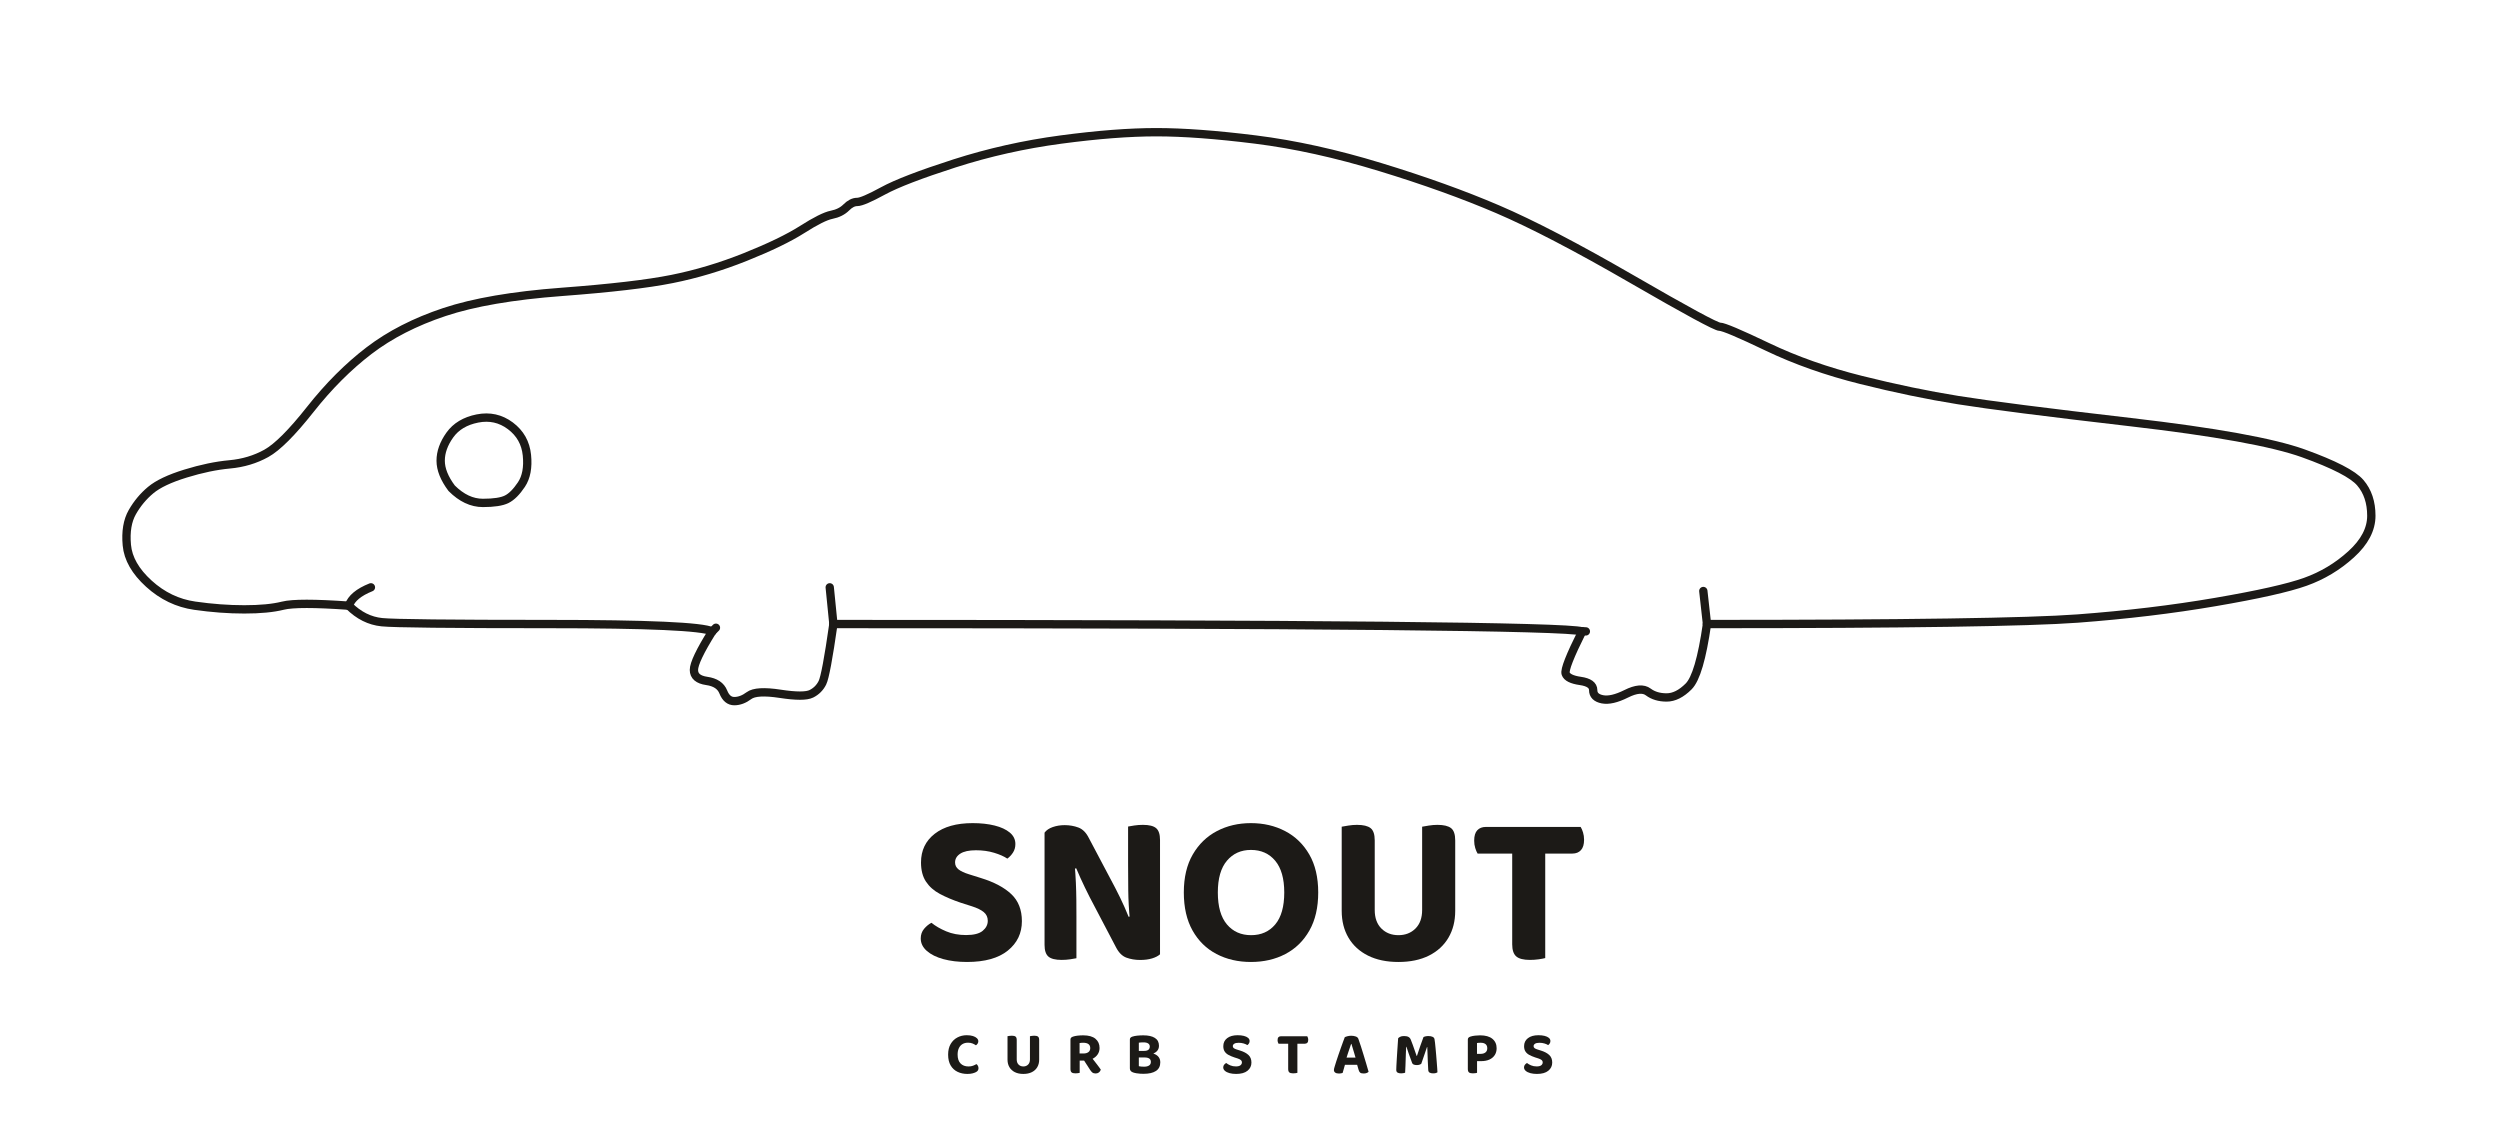
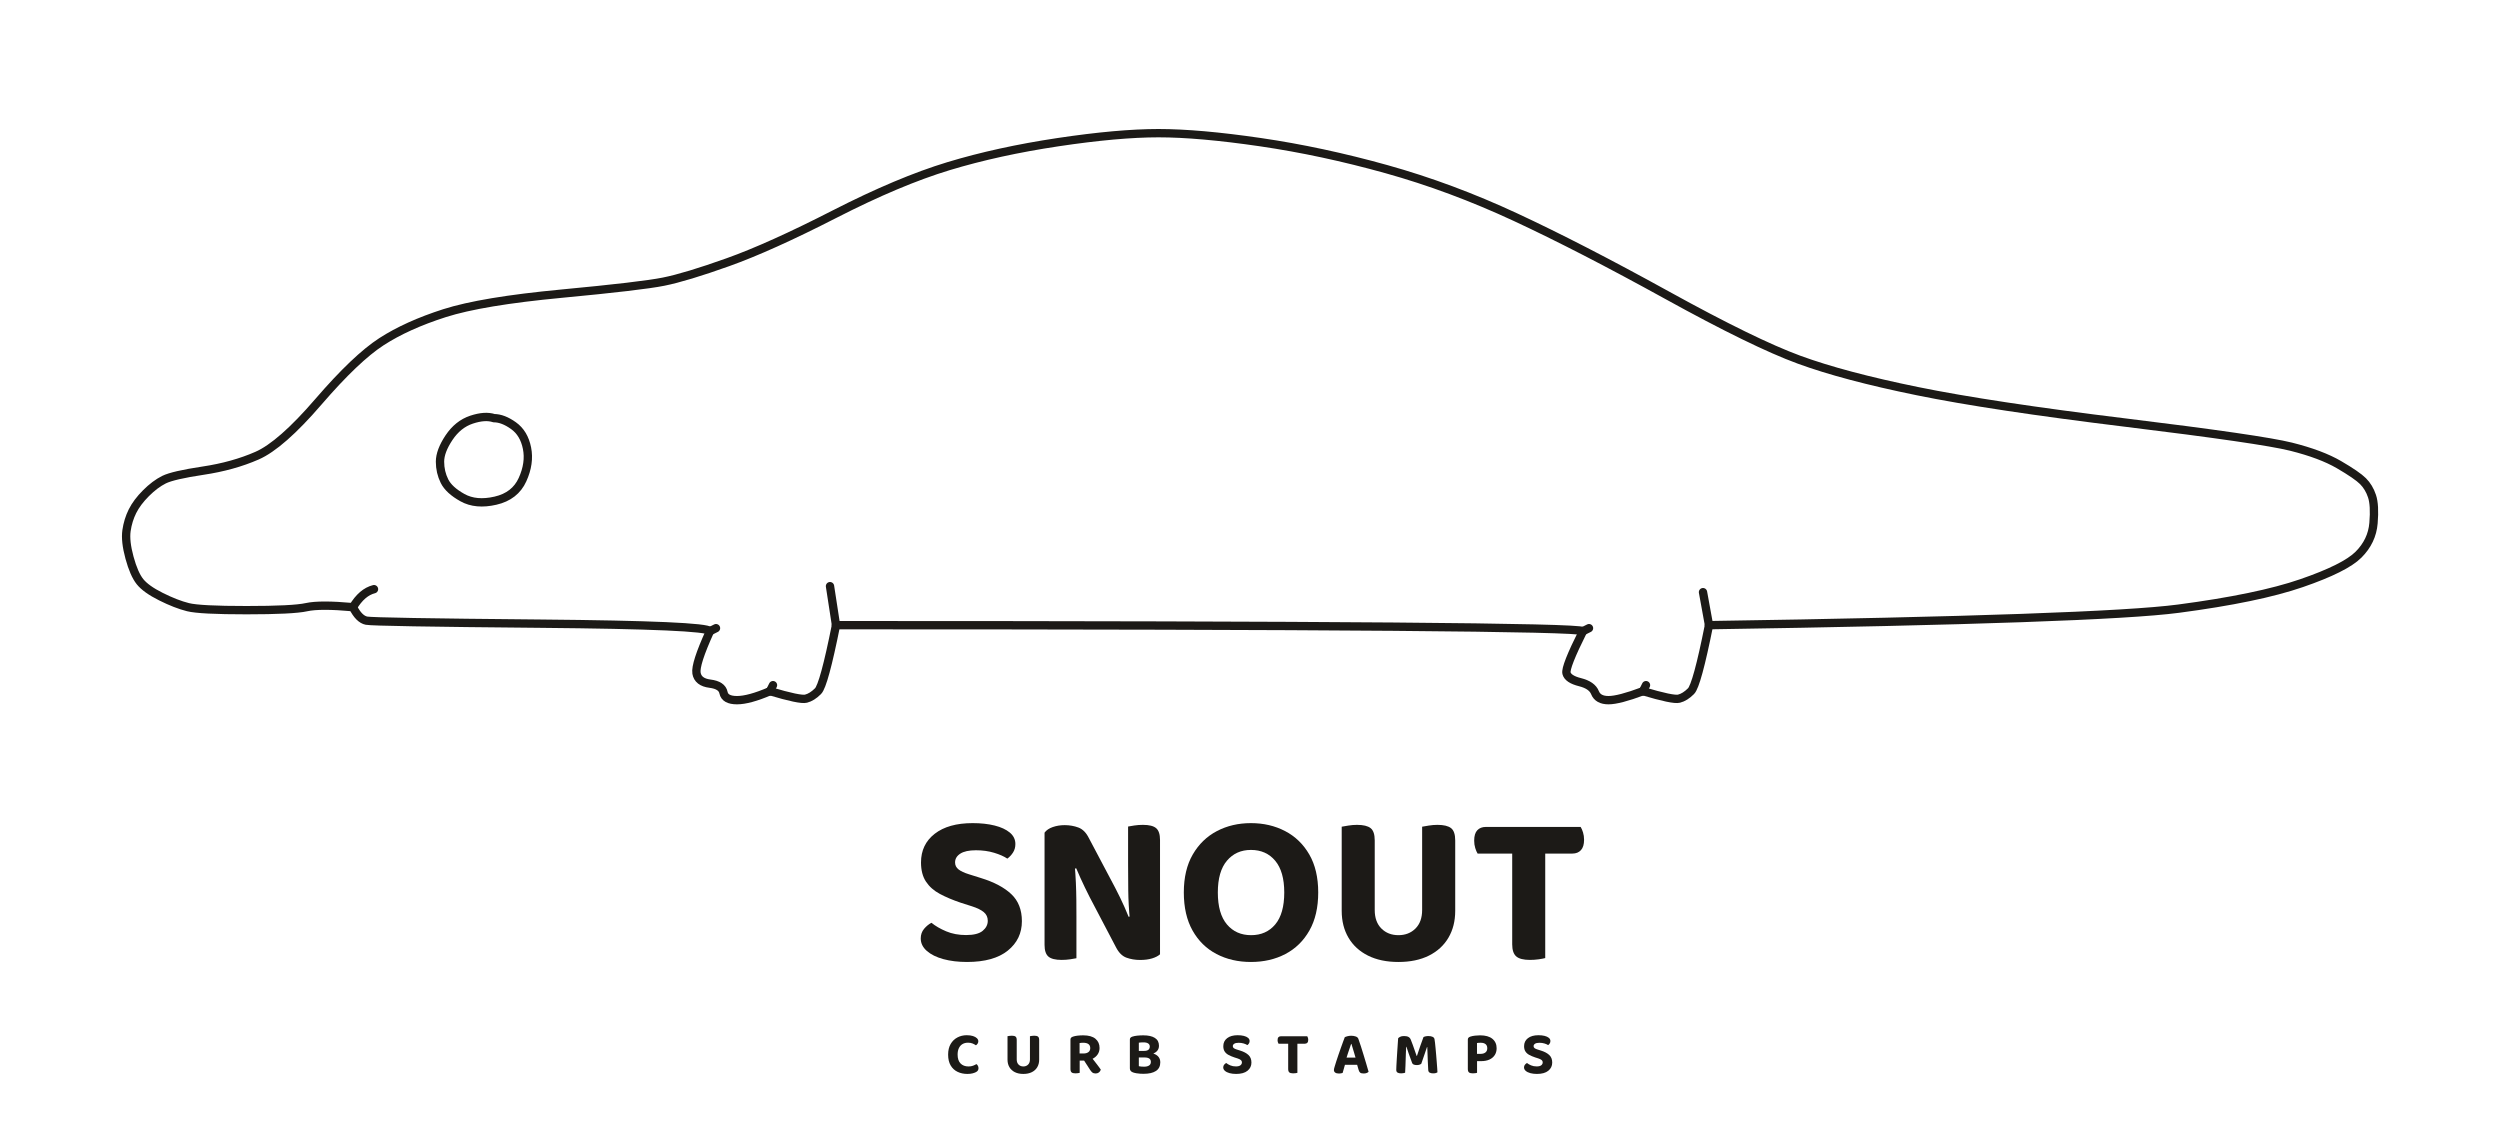
<svg xmlns="http://www.w3.org/2000/svg" viewBox="0 0 1200 550">
  <g fill="none">
    <g fill="none" stroke="#1c1a17" stroke-width="4" stroke-linecap="round" stroke-linejoin="round">
-       <path d="M 759.45 303.07 Q 748.87 299.54 400.03 299.54" />
-       <path d="M 759.45 303.07 L 761.21 303.07" />
-       <path d="M 759.45 303.07 Q 750.64 320.69 751.52 323.33 Q 752.40 325.97 758.56 326.85 Q 764.73 327.73 764.73 331.26 Q 764.73 334.78 769.14 335.66 Q 773.54 336.54 780.59 333.02 Q 787.63 329.49 791.16 332.14 Q 794.68 334.78 799.97 334.78 Q 805.25 334.78 810.54 329.49 Q 815.82 324.21 819.35 299.54" />
-       <path d="M 819.35 299.54 L 817.59 283.69" />
-       <path d="M 819.35 299.54 Q 962.06 299.54 997.29 296.90 Q 1032.53 294.26 1063.36 288.97 Q 1094.19 283.69 1106.53 279.28 Q 1118.86 274.88 1128.55 266.07 Q 1138.24 257.26 1138.24 247.57 Q 1138.24 237.88 1132.95 231.71 Q 1127.67 225.55 1105.64 217.62 Q 1083.62 209.69 1022.84 202.64 Q 962.06 195.60 940.03 192.07 Q 918.01 188.55 893.34 182.38 Q 868.68 176.22 848.42 166.53 Q 828.16 156.84 825.51 156.84 Q 822.87 156.84 783.23 133.93 Q 743.59 111.03 718.92 100.46 Q 694.26 89.89 662.54 80.20 Q 630.83 70.51 602.64 66.98 Q 574.45 63.46 555.07 63.46 Q 535.69 63.46 509.27 66.98 Q 482.84 70.51 458.17 78.43 Q 433.51 86.36 423.82 91.65 Q 414.13 96.93 411.48 96.93 Q 408.84 96.93 406.20 99.58 Q 403.56 102.22 399.15 103.10 Q 394.75 103.98 385.06 110.15 Q 375.37 116.31 357.75 123.36 Q 340.13 130.41 322.51 133.93 Q 304.89 137.46 269.66 140.10 Q 234.42 142.74 213.28 149.79 Q 192.14 156.84 177.16 168.29 Q 162.19 179.74 148.97 196.48 Q 135.76 213.21 127.83 217.62 Q 119.90 222.02 110.21 222.90 Q 100.52 223.78 89.07 227.31 Q 77.62 230.83 72.33 235.24 Q 67.05 239.64 63.52 245.81 Q 60.00 251.97 60.88 261.66 Q 61.76 271.35 71.45 280.16 Q 81.14 288.97 93.47 290.73 Q 105.81 292.50 117.26 292.50 Q 128.71 292.50 135.76 290.73 Q 142.81 288.97 167.47 290.73" />
-       <path d="M 343.65 301.31 L 341.89 303.07" />
-       <path d="M 400.03 299.54 L 398.27 281.92" />
-       <path d="M 400.03 299.54 Q 396.51 324.21 394.75 327.73 Q 392.99 331.26 389.46 333.02 Q 385.94 334.78 374.49 333.02 Q 363.03 331.26 359.51 333.90 Q 355.99 336.54 352.46 336.54 Q 348.94 336.54 347.18 332.14 Q 345.42 327.73 339.25 326.85 Q 333.08 325.97 333.08 321.57 Q 333.08 317.16 341.89 303.07" />
-       <path d="M 167.47 290.73 Q 169.23 285.45 178.04 281.92" />
-       <path d="M 167.47 290.73 Q 174.52 297.78 183.33 298.66 Q 192.14 299.54 263.49 299.54 Q 334.85 299.54 341.89 303.07" />
-       <path d="M 216.80 234.36 Q 211.52 227.31 211.52 221.14 Q 211.52 214.98 215.92 208.81 Q 220.33 202.64 229.14 200.88 Q 237.94 199.12 244.99 204.40 Q 252.04 209.69 252.92 218.50 Q 253.80 227.31 250.28 232.59 Q 246.75 237.88 243.23 239.64 Q 239.71 241.40 231.78 241.40 Q 223.85 241.40 216.80 234.36" />
+       <path d="M 371.04 328.88 L 369.60 331.76" />
+       <path d="M 820.32 300.08 L 817.44 284.24" />
+       <path d="M 820.32 300.08 Q 1007.52 297.20 1045.68 292.16 Q 1083.84 287.12 1104.72 279.92 Q 1125.60 272.72 1132.08 266.24 Q 1138.56 259.76 1139.28 251.12 Q 1140.00 242.48 1138.56 238.16 Q 1137.12 233.84 1134.24 230.96 Q 1131.36 228.08 1122.72 223.04 Q 1114.08 218.00 1099.68 214.40 Q 1085.28 210.80 1020.48 202.88 Q 955.68 194.96 920.40 187.76 Q 885.12 180.56 863.52 172.64 Q 841.92 164.72 800.16 141.68 Q 758.40 118.64 727.44 104.24 Q 696.48 89.84 665.52 81.20 Q 634.56 72.56 605.04 68.24 Q 575.52 63.92 556.08 63.92 Q 536.64 63.92 507.84 68.24 Q 479.04 72.56 455.28 79.76 Q 431.52 86.96 400.56 102.80 Q 369.60 118.64 349.44 125.84 Q 329.28 133.04 318.48 135.20 Q 307.68 137.36 269.52 140.96 Q 231.36 144.56 213.36 150.32 Q 195.36 156.08 183.12 164.00 Q 170.88 171.92 152.88 192.80 Q 134.88 213.68 123.36 218.72 Q 111.84 223.76 97.44 225.92 Q 83.04 228.08 78.72 230.24 Q 74.40 232.40 70.08 236.72 Q 65.76 241.04 63.60 245.36 Q 61.44 249.68 60.72 254.72 Q 60.00 259.76 62.16 267.68 Q 64.32 275.60 67.20 279.20 Q 70.08 282.80 77.28 286.40 Q 84.48 290.00 90.24 291.44 Q 96.00 292.88 118.32 292.88 Q 140.64 292.88 147.12 291.44 Q 153.60 290.00 169.44 291.44" />
+       <path d="M 820.32 300.08 Q 814.56 328.88 811.68 331.76 Q 808.80 334.64 805.92 335.36 Q 803.04 336.08 788.64 331.76" />
+       <path d="M 398.40 281.36 L 401.28 300.08" />
+       <path d="M 343.68 301.52 L 340.80 302.96" />
+       <path d="M 369.60 331.76 Q 359.52 336.08 353.76 336.08 Q 348.00 336.08 347.28 332.48 Q 346.56 328.88 340.80 328.16 Q 335.04 327.44 334.32 323.12 Q 333.60 318.80 340.80 302.96" />
+       <path d="M 369.60 331.76 Q 384.00 336.08 386.88 335.36 Q 389.76 334.64 392.64 331.76 Q 395.52 328.88 401.28 300.08" />
+       <path d="M 179.52 282.80 Q 173.76 284.24 169.44 291.44" />
+       <path d="M 340.80 302.96 Q 339.36 300.08 259.44 299.36 Q 179.52 298.64 175.92 297.92 Q 172.32 297.20 169.44 291.44" />
+       <path d="M 790.08 328.88 L 788.64 331.76" />
+       <path d="M 762.72 301.52 L 759.84 302.96" />
+       <path d="M 401.28 300.08 Q 756.96 300.08 759.84 302.96" />
+       <path d="M 788.64 331.76 Q 777.12 336.08 772.08 336.08 Q 767.04 336.08 765.60 332.48 Q 764.16 328.88 758.40 327.44 Q 752.64 326.00 751.92 323.12 Q 751.20 320.24 759.84 302.96" />
+       <path d="M 237.12 200.72 Q 232.80 199.28 226.32 201.44 Q 219.84 203.60 215.52 210.08 Q 211.20 216.56 211.20 221.60 Q 211.20 226.64 213.36 230.96 Q 215.52 235.28 222.00 238.88 Q 228.48 242.48 237.84 240.32 Q 247.20 238.16 250.80 230.24 Q 254.40 222.32 252.96 215.12 Q 251.52 207.92 246.48 204.32 Q 241.44 200.72 237.12 200.72" />
    </g>
  </g>
  <g fill="#1c1a17">
    <path d="M463.702 448.826Q469.247 448.826 471.689 446.8Q474.131 444.774 474.131 441.996Q474.131 439.391 472.205 437.809Q470.279 436.226 466.564 435.036L461.073 433.28Q455.44 431.375 451.149 429.085Q446.858 426.795 444.47 423.188Q442.082 419.581 442.082 413.974Q442.082 405.333 448.657 400.217Q455.232 395.1 466.88 395.1Q472.812 395.1 477.43 396.256Q482.047 397.413 484.714 399.64Q487.381 401.868 487.381 405.134Q487.381 407.434 486.257 409.198Q485.134 410.962 483.516 412.139Q481.153 410.534 477.168 409.329Q473.182 408.125 468.457 408.125Q463.452 408.125 460.944 409.749Q458.435 411.374 458.435 413.974Q458.435 416.033 460.114 417.333Q461.792 418.633 465.141 419.665L470.853 421.458Q480.333 424.378 485.421 429.181Q490.509 433.983 490.509 442.154Q490.509 450.844 483.738 456.296Q476.968 461.747 464.176 461.747Q457.832 461.747 452.823 460.383Q447.815 459.018 444.886 456.452Q441.957 453.885 441.957 450.461Q441.957 447.745 443.563 445.837Q445.169 443.93 447.099 442.936Q449.886 445.224 454.136 447.025Q458.385 448.826 463.702 448.826Z" />
    <path d="M501.383 414.931 515.806 414.781Q516.222 419.191 516.415 423.559Q516.609 427.927 516.646 432.001Q516.684 436.076 516.684 439.92V459.95Q515.768 460.158 513.728 460.458Q511.687 460.757 509.595 460.757Q505.094 460.757 503.238 459.162Q501.383 457.566 501.383 453.535ZM556.807 441.679 542.359 441.829Q541.635 434.2 541.558 427.352Q541.481 420.505 541.481 414.269V396.739Q542.5 396.531 544.489 396.231Q546.477 395.932 548.595 395.932Q553.096 395.932 554.951 397.527Q556.807 399.123 556.807 403.154ZM556.807 436.662V458.066Q555.476 459.268 553.032 460.025Q550.588 460.782 547.239 460.782Q543.715 460.782 540.683 459.676Q537.65 458.569 535.641 454.625L523.073 430.672Q521.909 428.338 520.787 426.065Q519.666 423.791 518.635 421.474Q517.603 419.157 516.588 416.786L501.383 420.185V399.676Q502.689 397.895 505.343 396.98Q507.997 396.065 511.03 396.065Q514.554 396.065 517.626 397.211Q520.698 398.357 522.628 402.222L535.3 426.175Q536.489 428.43 537.598 430.743Q538.707 433.056 539.753 435.373Q540.799 437.69 541.735 440.061Z" />
    <path d="M632.743 428.384Q632.743 439.2 628.515 446.651Q624.286 454.101 617 457.924Q609.714 461.747 600.449 461.747Q591.21 461.747 583.911 457.924Q576.612 454.101 572.423 446.651Q568.234 439.2 568.234 428.384Q568.234 417.568 572.527 410.157Q576.82 402.746 584.107 398.923Q591.393 395.1 600.449 395.1Q609.531 395.1 616.856 398.923Q624.182 402.746 628.463 410.157Q632.743 417.568 632.743 428.384ZM616.444 428.384Q616.444 418.379 612.11 413.173Q607.775 407.967 600.449 407.967Q593.307 407.967 588.932 413.133Q584.558 418.3 584.558 428.384Q584.558 438.547 588.92 443.714Q593.282 448.88 600.528 448.88Q607.8 448.88 612.122 443.714Q616.444 438.547 616.444 428.384Z" />
    <path d="M671.248 461.747Q662.737 461.747 656.632 458.69Q650.527 455.632 647.272 450.103Q644.017 444.575 644.017 437.212V430.343H659.871V436.8Q659.871 442.511 663.076 445.696Q666.281 448.88 671.248 448.88Q676.215 448.88 679.421 445.696Q682.626 442.511 682.626 436.8V430.343H698.505V437.212Q698.505 444.575 695.249 450.103Q691.994 455.632 685.889 458.69Q679.785 461.747 671.248 461.747ZM659.871 433.501H644.017V396.818Q645.09 396.61 647.21 396.271Q649.329 395.932 651.368 395.932Q655.869 395.932 657.87 397.488Q659.871 399.044 659.871 403.416ZM698.505 433.659H682.626V396.818Q683.699 396.61 685.819 396.271Q687.938 395.932 689.977 395.932Q694.478 395.932 696.491 397.488Q698.505 399.044 698.505 403.416Z" />
    <path d="M726.697 409.714 726.572 396.926H758.708Q759.336 397.895 759.846 399.543Q760.356 401.19 760.356 403.1Q760.356 406.423 758.852 408.069Q757.348 409.714 754.76 409.714ZM741.29 396.926 741.415 409.714H709.254Q708.626 408.72 708.116 407.072Q707.607 405.425 707.607 403.516Q707.607 400.088 709.111 398.507Q710.614 396.926 713.202 396.926ZM725.857 406.906H741.71V459.871Q740.716 460.158 738.636 460.458Q736.556 460.757 734.385 460.757Q729.725 460.757 727.791 459.07Q725.857 457.383 725.857 453.273Z" />
    <path d="M469.588 499.818Q469.588 500.459 469.242 500.962Q468.896 501.465 468.445 501.742Q467.72 501.242 466.812 500.867Q465.904 500.491 464.654 500.491Q463.106 500.491 461.986 501.159Q460.866 501.828 460.26 503.107Q459.654 504.386 459.654 506.213Q459.654 509.009 461.055 510.454Q462.457 511.899 464.874 511.899Q466.139 511.899 467.039 511.552Q467.938 511.206 468.685 510.765Q469.13 511.079 469.402 511.593Q469.674 512.107 469.674 512.777Q469.674 513.354 469.371 513.839Q469.068 514.324 468.338 514.673Q467.782 514.961 466.776 515.224Q465.77 515.487 464.303 515.487Q461.742 515.487 459.652 514.491Q457.562 513.494 456.332 511.442Q455.102 509.39 455.102 506.213Q455.102 503.19 456.309 501.12Q457.517 499.05 459.556 497.976Q461.594 496.903 464.04 496.903Q465.767 496.903 467.007 497.295Q468.247 497.687 468.917 498.345Q469.588 499.002 469.588 499.818Z" />
    <path d="M491.202 515.487Q488.828 515.487 487.126 514.635Q485.424 513.782 484.516 512.24Q483.608 510.699 483.608 508.646V506.73H488.029V508.531Q488.029 510.123 488.923 511.011Q489.817 511.899 491.202 511.899Q492.587 511.899 493.481 511.011Q494.374 510.123 494.374 508.531V506.73H498.802V508.646Q498.802 510.699 497.894 512.24Q496.987 513.782 495.284 514.635Q493.582 515.487 491.202 515.487ZM488.029 507.611H483.608V497.382Q483.908 497.324 484.499 497.229Q485.09 497.135 485.658 497.135Q486.913 497.135 487.471 497.569Q488.029 498.003 488.029 499.222ZM498.802 507.655H494.374V497.382Q494.674 497.324 495.265 497.229Q495.856 497.135 496.424 497.135Q497.679 497.135 498.241 497.569Q498.802 498.003 498.802 499.222Z" />
    <path d="M518.198 505.675H520.101Q521.541 505.675 522.429 505.022Q523.316 504.37 523.316 503.094Q523.316 501.825 522.47 501.172Q521.624 500.52 519.885 500.52Q519.41 500.52 518.999 500.559Q518.587 500.599 518.198 500.671ZM520.497 509.079H513.822V498.975Q513.822 498.4 514.145 498.088Q514.469 497.775 514.999 497.586Q515.95 497.259 517.238 497.11Q518.525 496.961 519.928 496.961Q523.839 496.961 525.814 498.605Q527.788 500.249 527.788 503.05Q527.788 504.805 526.84 506.169Q525.891 507.533 524.255 508.306Q522.619 509.079 520.497 509.079ZM519.696 508.039 523.618 507.125Q524.298 508.03 525.013 508.933Q525.729 509.837 526.376 510.682Q527.022 511.528 527.55 512.233Q528.078 512.939 528.382 513.425Q528.134 514.292 527.456 514.781Q526.778 515.269 525.953 515.269Q524.887 515.269 524.314 514.791Q523.742 514.313 523.24 513.519ZM513.822 507.428H518.249V514.964Q517.965 515.044 517.389 515.128Q516.812 515.211 516.2 515.211Q514.9 515.211 514.361 514.741Q513.822 514.27 513.822 513.124Z" />
    <path d="M551.562 504.438V507.586H545.108V504.438ZM549.395 507.586 549.728 505.167Q552.141 505.167 553.732 505.742Q555.324 506.317 556.131 507.368Q556.937 508.419 556.937 509.908Q556.937 512.701 554.85 514.065Q552.764 515.429 548.902 515.429Q548.207 515.429 547.314 515.375Q546.421 515.32 545.512 515.171Q544.604 515.022 543.842 514.76Q542.338 514.214 542.338 512.831V498.975Q542.338 498.4 542.661 498.084Q542.985 497.768 543.515 497.586Q544.501 497.252 545.904 497.106Q547.307 496.961 548.781 496.961Q552.367 496.961 554.337 498.201Q556.307 499.442 556.307 501.981Q556.307 503.376 555.493 504.361Q554.678 505.346 553.127 505.86Q551.576 506.373 549.35 506.373L549.155 504.438Q550.562 504.438 551.228 503.894Q551.895 503.35 551.895 502.326Q551.895 501.383 551.124 500.86Q550.353 500.336 548.825 500.336Q548.258 500.336 547.647 500.376Q547.037 500.415 546.641 500.487V511.779Q547.117 511.902 547.832 511.956Q548.547 512.01 549.189 512.01Q550.648 512.01 551.531 511.451Q552.414 510.892 552.414 509.717Q552.414 508.628 551.651 508.107Q550.887 507.586 549.395 507.586Z" />
    <path d="M593.212 511.884Q594.759 511.884 595.439 511.319Q596.12 510.754 596.12 509.98Q596.12 509.253 595.583 508.812Q595.046 508.371 594.01 508.039L592.479 507.549Q590.909 507.018 589.712 506.379Q588.515 505.741 587.85 504.735Q587.184 503.729 587.184 502.166Q587.184 499.756 589.017 498.33Q590.85 496.903 594.099 496.903Q595.753 496.903 597.04 497.225Q598.328 497.548 599.071 498.169Q599.815 498.79 599.815 499.701Q599.815 500.342 599.502 500.834Q599.189 501.326 598.737 501.654Q598.078 501.206 596.967 500.871Q595.856 500.535 594.538 500.535Q593.143 500.535 592.443 500.988Q591.744 501.441 591.744 502.166Q591.744 502.74 592.212 503.102Q592.68 503.465 593.614 503.753L595.206 504.253Q597.85 505.067 599.269 506.406Q600.687 507.745 600.687 510.024Q600.687 512.447 598.799 513.967Q596.912 515.487 593.344 515.487Q591.575 515.487 590.179 515.107Q588.782 514.726 587.966 514.011Q587.149 513.295 587.149 512.34Q587.149 511.583 587.597 511.051Q588.044 510.519 588.583 510.242Q589.36 510.88 590.545 511.382Q591.73 511.884 593.212 511.884Z" />
    <path d="M618.561 500.978 618.527 497.412H627.488Q627.663 497.682 627.805 498.142Q627.947 498.601 627.947 499.134Q627.947 500.06 627.528 500.519Q627.108 500.978 626.387 500.978ZM622.631 497.412 622.666 500.978H613.698Q613.522 500.701 613.38 500.241Q613.238 499.782 613.238 499.25Q613.238 498.294 613.658 497.853Q614.077 497.412 614.798 497.412ZM618.327 500.195H622.748V514.964Q622.471 515.044 621.891 515.128Q621.311 515.211 620.705 515.211Q619.406 515.211 618.867 514.741Q618.327 514.27 618.327 513.124Z" />
    <path d="M648.686 501.09H648.526Q648.224 502 647.838 503.131Q647.453 504.262 647.039 505.494Q646.625 506.727 646.25 507.955L645.731 510.55Q645.557 511.116 645.395 511.723Q645.233 512.33 645.064 512.91Q644.896 513.49 644.745 514.02Q644.594 514.55 644.471 514.992Q644.136 515.101 643.731 515.2Q643.326 515.298 642.765 515.298Q641.551 515.298 640.913 514.853Q640.275 514.408 640.275 513.593Q640.275 513.222 640.384 512.847Q640.493 512.472 640.631 511.977Q640.891 511.035 641.366 509.581Q641.84 508.127 642.416 506.434Q642.992 504.741 643.582 503.082Q644.172 501.423 644.677 500.039Q645.183 498.654 645.492 497.858Q645.922 497.609 646.805 497.383Q647.688 497.157 648.555 497.157Q649.797 497.157 650.785 497.518Q651.773 497.88 652.028 498.682Q652.592 500.21 653.235 502.231Q653.879 504.253 654.547 506.448Q655.216 508.643 655.834 510.719Q656.453 512.795 656.922 514.454Q656.609 514.803 656 515.039Q655.391 515.276 654.566 515.276Q653.354 515.276 652.866 514.853Q652.377 514.43 652.13 513.542L651.197 510.292L650.7 507.827Q650.341 506.542 649.97 505.317Q649.6 504.093 649.273 503.007Q648.946 501.922 648.686 501.09ZM643.806 511.095 645.508 507.654H652.299L652.873 511.095Z" />
    <path d="M682.205 510.616Q681.87 510.872 681.338 511.054Q680.807 511.236 680.114 511.236Q679.209 511.236 678.604 511.003Q677.999 510.769 677.81 510.208Q676.824 507.467 676.153 505.63Q675.481 503.792 675.094 502.464H674.955Q674.868 504.286 674.811 505.808Q674.754 507.329 674.715 508.753Q674.676 510.177 674.618 511.666Q674.561 513.154 674.46 514.912Q674.132 515.014 673.603 515.116Q673.074 515.218 672.535 515.218Q671.434 515.218 670.82 514.843Q670.206 514.469 670.206 513.542Q670.206 512.907 670.268 511.646Q670.329 510.384 670.431 508.745Q670.532 507.105 670.644 505.285Q670.756 503.465 670.883 501.681Q671.009 499.897 671.11 498.383Q671.342 498.048 672.042 497.675Q672.741 497.303 673.953 497.303Q675.281 497.303 676.065 497.729Q676.849 498.156 677.198 499.103Q677.643 500.164 678.133 501.54Q678.622 502.916 679.105 504.315Q679.587 505.713 679.99 506.853H680.128Q680.963 504.286 681.806 501.852Q682.649 499.418 683.276 497.791Q683.669 497.58 684.296 497.442Q684.922 497.303 685.623 497.303Q686.863 497.303 687.64 497.675Q688.417 498.047 688.555 498.76Q688.671 499.319 688.805 500.508Q688.939 501.697 689.084 503.252Q689.229 504.806 689.371 506.498Q689.512 508.19 689.639 509.79Q689.766 511.391 689.857 512.681Q689.947 513.97 689.976 514.716Q689.539 514.978 689.062 515.098Q688.584 515.218 687.855 515.218Q686.935 515.218 686.271 514.879Q685.607 514.541 685.549 513.564Q685.419 511.28 685.336 509.234Q685.254 507.187 685.204 505.492Q685.154 503.796 685.089 502.588H684.951Q684.578 503.83 683.894 505.733Q683.211 507.635 682.205 510.616Z" />
    <path d="M708.958 505.853H710.691Q712.152 505.853 713.02 505.168Q713.888 504.483 713.888 503.173Q713.888 501.862 713.075 501.191Q712.261 500.52 710.719 500.52Q710.179 500.52 709.763 500.548Q709.347 500.577 708.958 500.648ZM710.969 509.346H704.56V498.975Q704.56 498.4 704.883 498.088Q705.207 497.775 705.737 497.586Q706.688 497.259 708.013 497.11Q709.338 496.961 710.424 496.961Q714.328 496.961 716.355 498.634Q718.382 500.306 718.382 503.166Q718.382 505.03 717.492 506.419Q716.603 507.808 714.949 508.577Q713.294 509.346 710.969 509.346ZM704.56 507.4H708.987V514.964Q708.703 515.044 708.127 515.128Q707.55 515.211 706.938 515.211Q705.638 515.211 705.099 514.741Q704.56 514.27 704.56 513.124Z" />
    <path d="M737.59 511.884Q739.137 511.884 739.817 511.319Q740.498 510.754 740.498 509.98Q740.498 509.253 739.961 508.812Q739.424 508.371 738.388 508.039L736.857 507.549Q735.287 507.018 734.09 506.379Q732.893 505.741 732.228 504.735Q731.562 503.729 731.562 502.166Q731.562 499.756 733.395 498.33Q735.228 496.903 738.477 496.903Q740.131 496.903 741.418 497.225Q742.706 497.548 743.449 498.169Q744.193 498.79 744.193 499.701Q744.193 500.342 743.88 500.834Q743.567 501.326 743.115 501.654Q742.456 501.206 741.345 500.871Q740.234 500.535 738.916 500.535Q737.521 500.535 736.821 500.988Q736.122 501.441 736.122 502.166Q736.122 502.74 736.59 503.102Q737.058 503.465 737.992 503.753L739.584 504.253Q742.228 505.067 743.647 506.406Q745.065 507.745 745.065 510.024Q745.065 512.447 743.177 513.967Q741.29 515.487 737.722 515.487Q735.953 515.487 734.557 515.107Q733.16 514.726 732.344 514.011Q731.527 513.295 731.527 512.34Q731.527 511.583 731.975 511.051Q732.422 510.519 732.961 510.242Q733.738 510.88 734.923 511.382Q736.108 511.884 737.59 511.884Z" />
  </g>
</svg>
